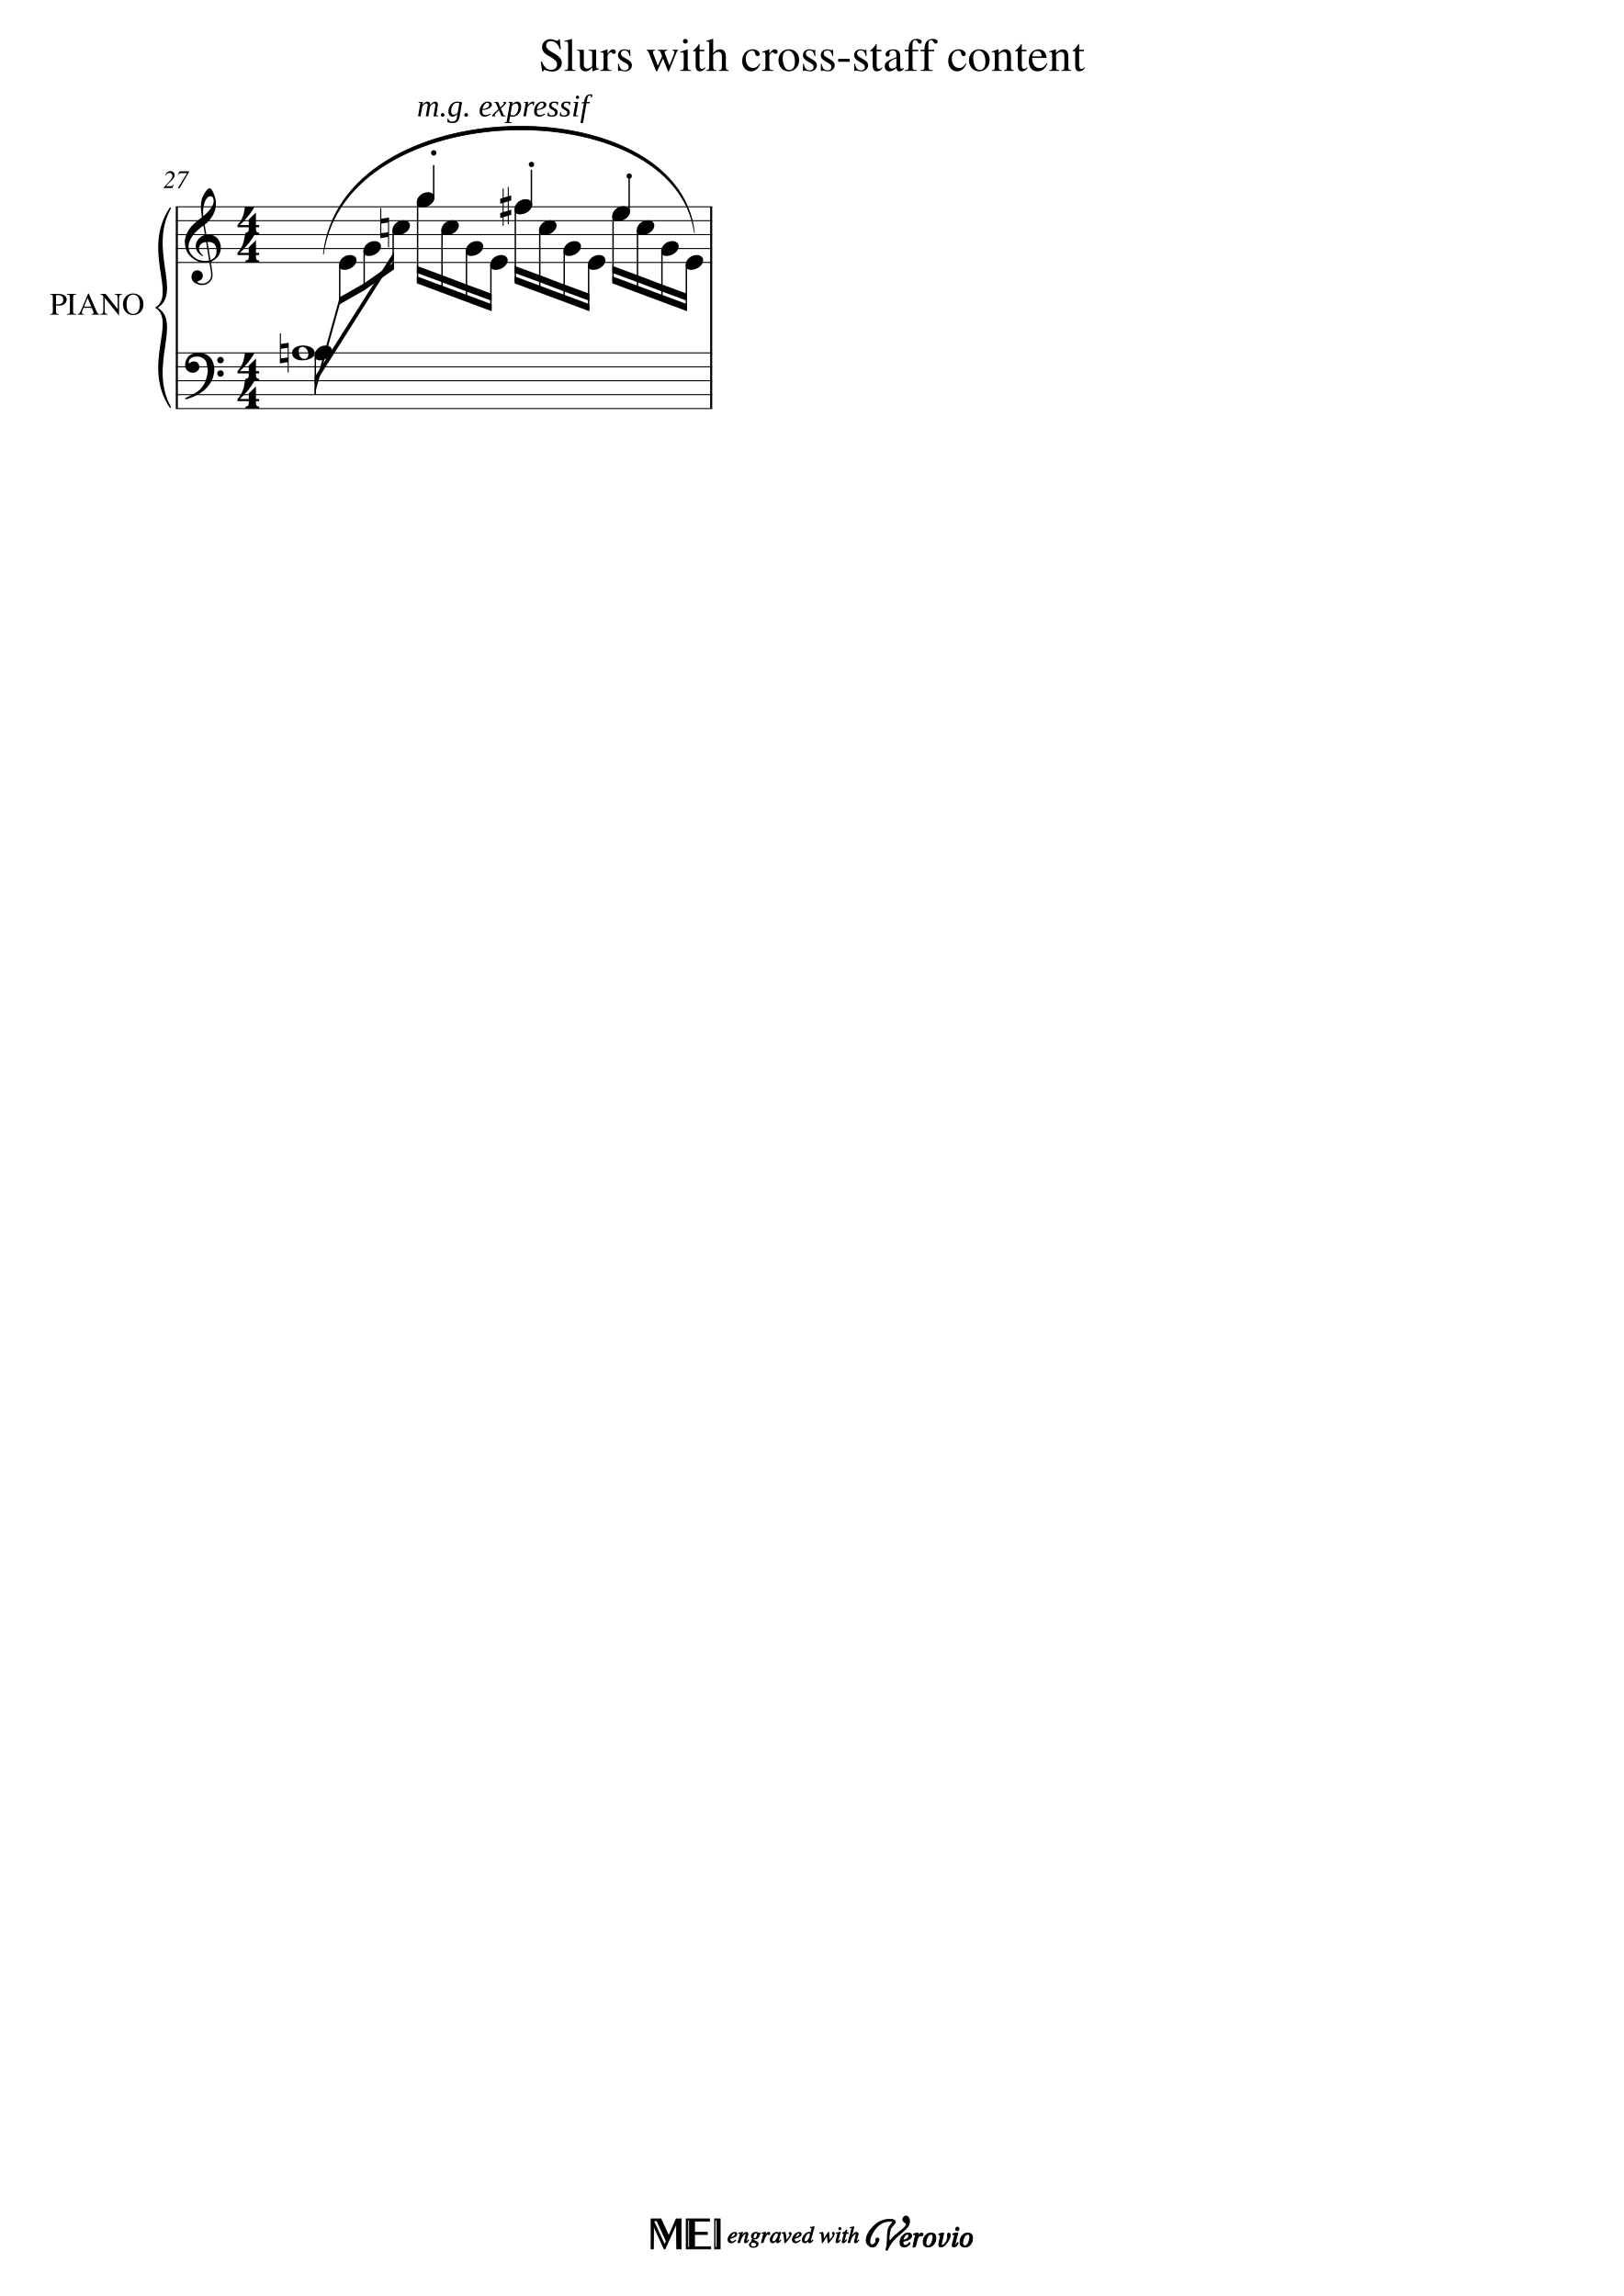
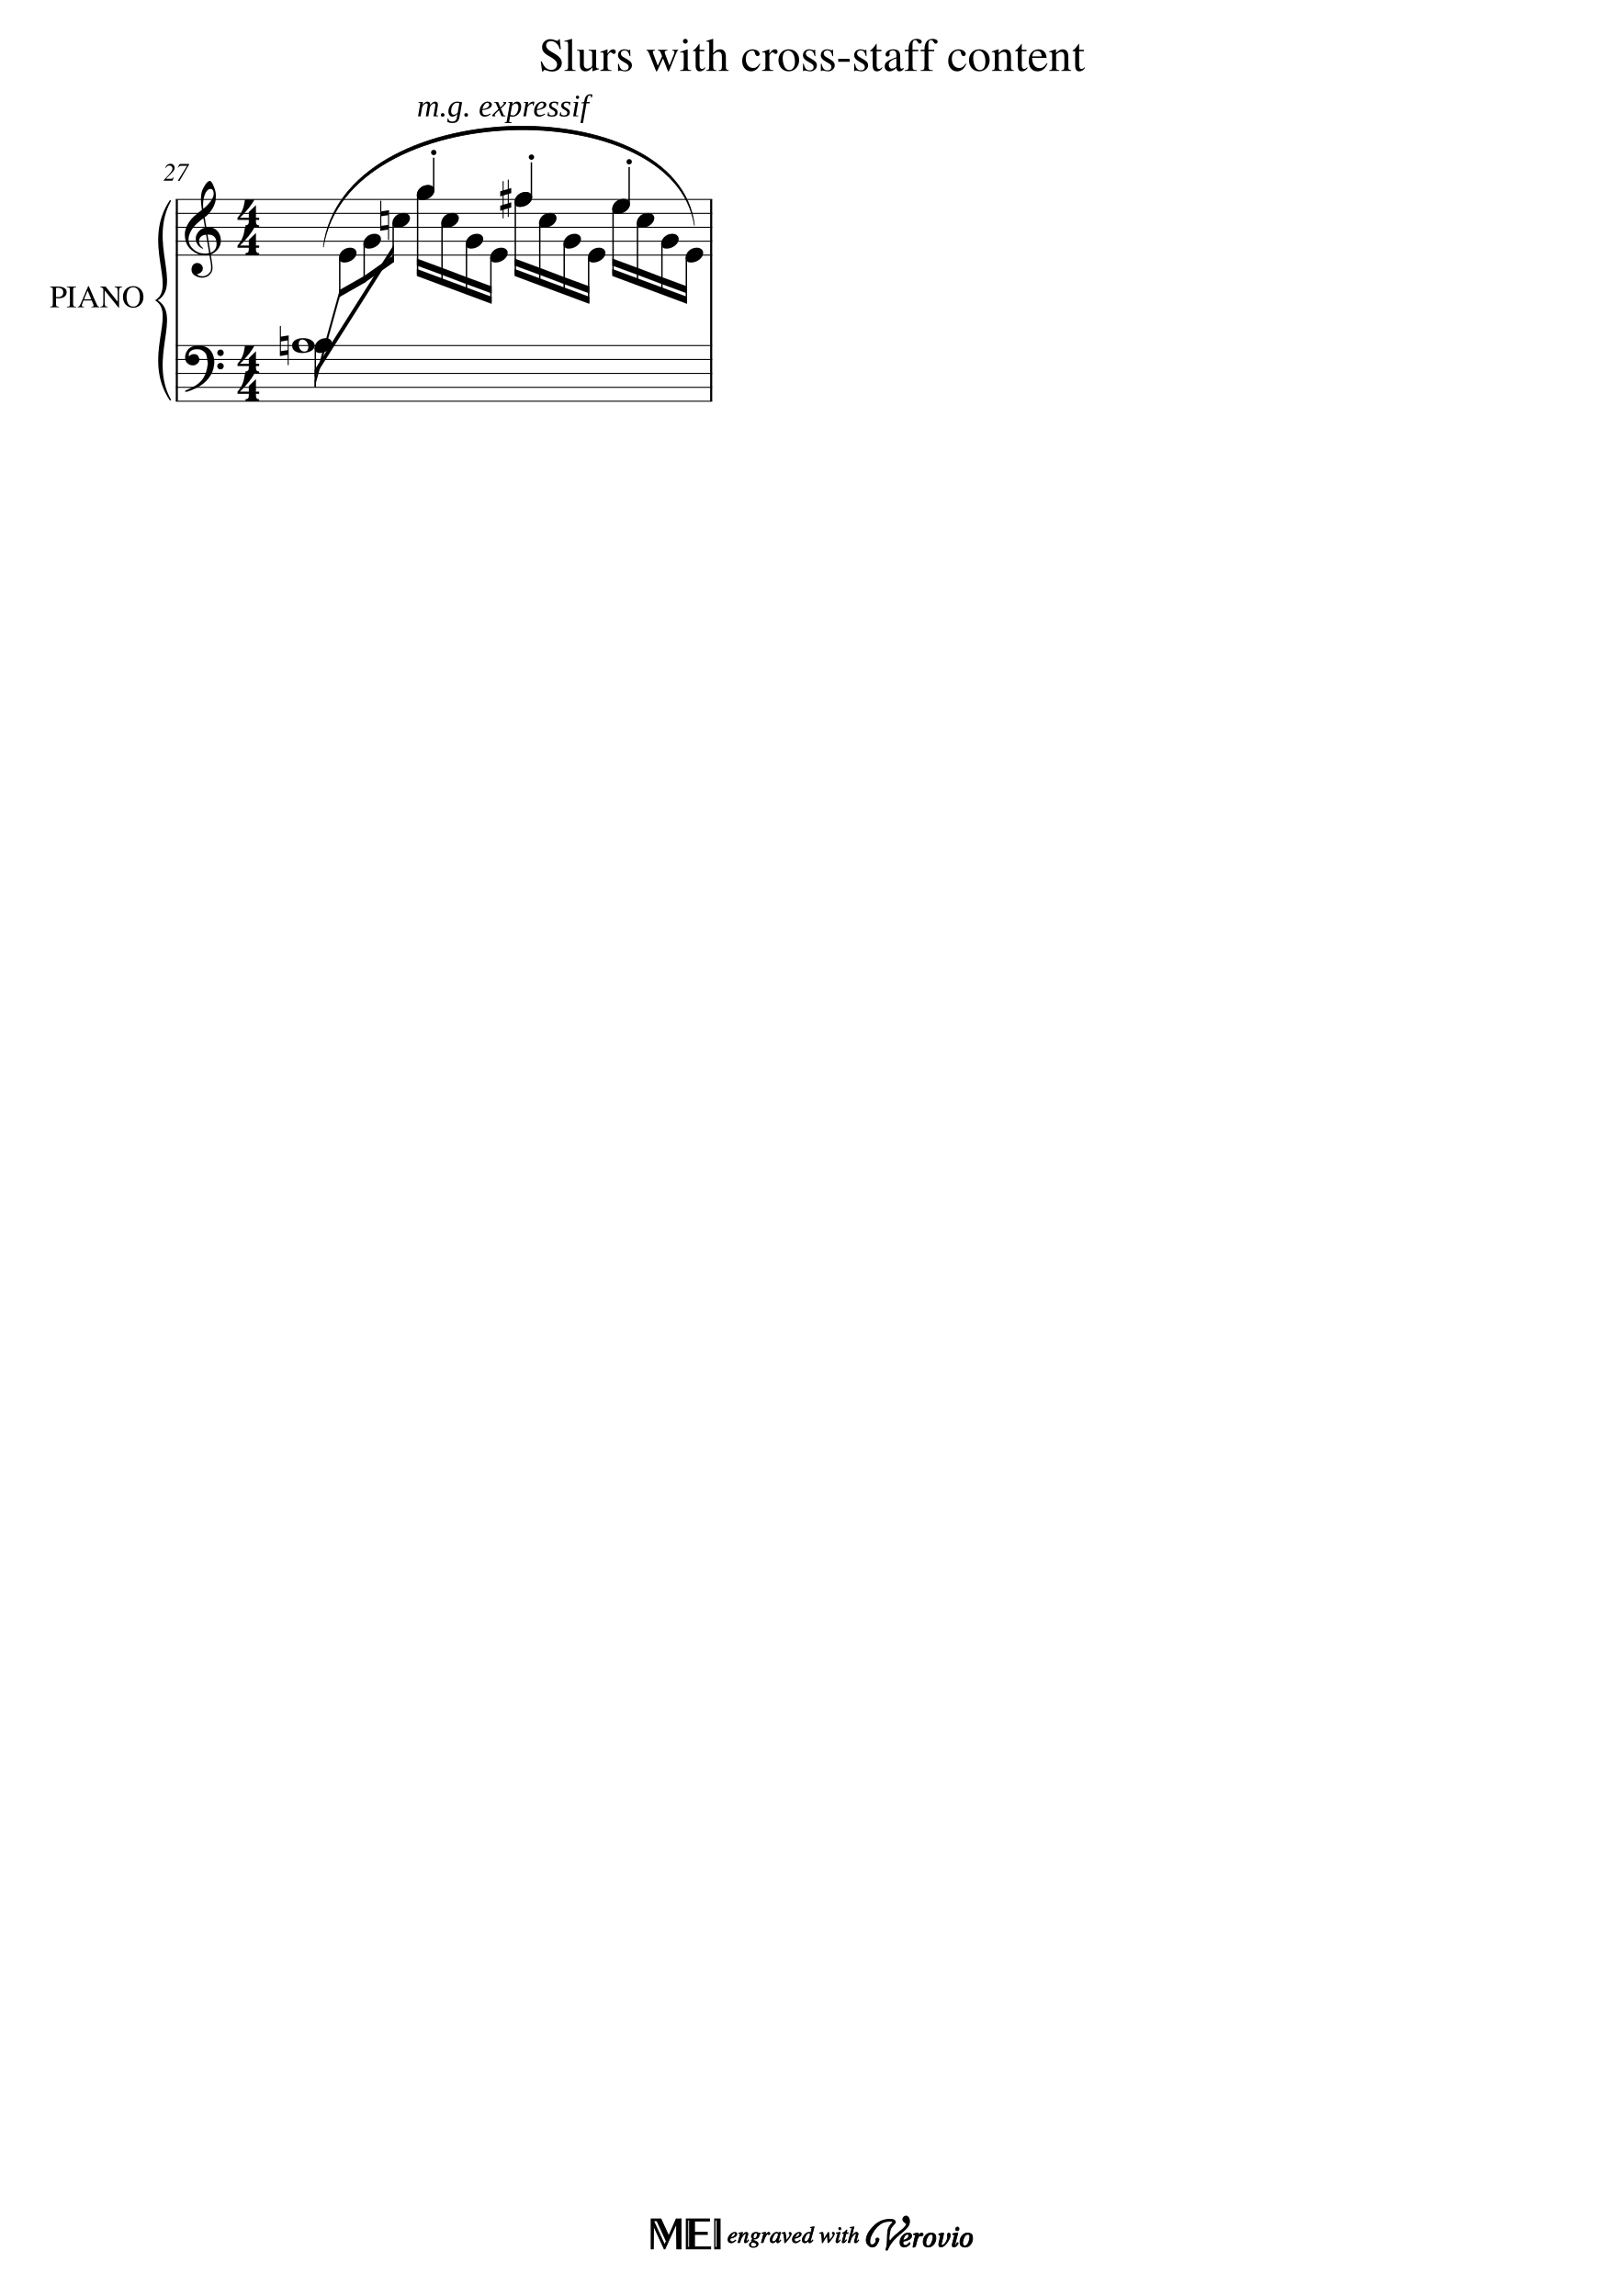
<svg xmlns="http://www.w3.org/2000/svg" xmlns:xlink="http://www.w3.org/1999/xlink" width="2100px" height="2970px" version="1.1" overflow="visible" id="docid">
  <defs>
    <g id="E050-docid">
      <path transform="scale(1,-1)" d="M441 -245c-23 -4 -48 -6 -76 -6c-59 0 -102 7 -130 20c-88 42 -150 93 -187 154c-26 44 -43 103 -48 176c0 6 -1 13 -1 19c0 54 15 111 45 170c29 57 65 106 110 148s96 85 153 127c-3 16 -8 46 -13 92c-4 43 -5 73 -5 89c0 117 16 172 69 257c34 54 64 82 89 82 c21 0 43 -30 69 -92s39 -115 41 -159v-15c0 -109 -21 -162 -67 -241c-13 -20 -63 -90 -98 -118c-13 -9 -25 -19 -37 -29l31 -181c8 1 18 2 28 2c58 0 102 -12 133 -35c59 -43 92 -104 98 -184c1 -7 1 -15 1 -22c0 -123 -87 -209 -181 -248c8 -57 17 -110 25 -162 c5 -31 6 -58 6 -80c0 -30 -5 -53 -14 -70c-35 -64 -88 -99 -158 -103c-5 0 -11 -1 -16 -1c-37 0 -72 10 -108 27c-50 24 -77 59 -80 105v11c0 29 7 55 20 76c18 28 45 42 79 44h6c49 0 93 -42 97 -87v-9c0 -51 -34 -86 -105 -106c17 -24 51 -36 102 -36c62 0 116 43 140 85 c9 16 13 41 13 74c0 20 -1 42 -5 67c-8 53 -18 106 -26 159zM461 939c-95 0 -135 -175 -135 -286c0 -24 2 -48 5 -71c50 39 92 82 127 128c40 53 60 100 60 140v8c-4 53 -22 81 -55 81h-2zM406 119l54 -326c73 25 110 78 110 161c0 7 0 15 -1 23c-7 95 -57 142 -151 142h-12 zM382 117c-72 -2 -128 -47 -128 -120v-7c2 -46 43 -99 75 -115c-3 -2 -7 -5 -10 -10c-70 33 -116 88 -123 172v11c0 68 44 126 88 159c23 17 49 29 78 36l-29 170c-21 -13 -52 -37 -92 -73c-50 -44 -86 -84 -109 -119c-45 -69 -67 -130 -67 -182v-13c5 -68 35 -127 93 -176 s125 -73 203 -73c25 0 50 3 75 9c-19 111 -36 221 -54 331z" />
    </g>
    <g id="E084-docid">
      <path transform="scale(1,-1)" d="M20 -78c84 97 114 180 134 329h170c-13 -32 -82 -132 -99 -151l-84 -97c-33 -36 -59 -63 -80 -81h162v102l127 123v-225h57v-39h-57v-34c0 -43 19 -65 57 -65v-34h-244v36c48 0 60 26 60 70v27h-203v39z" />
    </g>
    <g id="E0A4-docid">
      <path transform="scale(1,-1)" d="M0 -39c0 68 73 172 200 172c66 0 114 -37 114 -95c0 -84 -106 -171 -218 -171c-64 0 -96 30 -96 94z" />
    </g>
    <g id="E4A2-docid">
      <path transform="scale(1,-1)" d="M0 48c0 26 22 48 48 48s48 -22 48 -48s-22 -48 -48 -48s-48 22 -48 48z" />
    </g>
    <g id="E262-docid">
      <path transform="scale(1,-1)" d="M136 186v169h17v-164l44 14v-91l-44 -14v-165l44 12v-91l-44 -13v-155h-17v150l-76 -22v-155h-17v149l-43 -13v90l43 14v167l-43 -14v92l43 13v169h17v-163zM60 73v-167l76 22v168z" />
    </g>
    <g id="E062-docid">
      <path transform="scale(1,-1)" d="M582 -120c0 32 26 58 58 58s58 -26 58 -58s-26 -58 -58 -58s-58 26 -58 58zM582 120c0 32 26 58 58 58s58 -26 58 -58s-26 -58 -58 -58s-58 26 -58 58zM158 96c51 0 73 -14 88 -49l16 -39c0 -17 -2 -30 -7 -40c-3 -11 -10 -21 -19 -31c-17 -18 -49 -43 -84 -43 c-55 0 -77 13 -112 44c-24 21 -35 55 -35 100c0 46 14 81 32 112c30 52 71 79 137 93l36 6l26 2c154 0 235 -68 274 -182c11 -32 18 -68 18 -107c0 -103 -26 -182 -68 -250c-89 -145 -234 -230 -412 -288l-30 -5c-9 0 -14 3 -14 8c3 10 5 11 10 16c35 15 70 30 96 44l78 43 c96 57 162 136 197 258c9 33 17 60 22 100c3 22 5 35 6 39c-7 69 -16 115 -23 140s-4 22 -16 40c-8 12 -19 23 -31 34c-24 21 -62 44 -118 44c-48 0 -84 -8 -113 -28c-28 -19 -42 -44 -42 -73v-16c2 -5 3 -9 4 -11c24 22 52 39 84 39z" />
    </g>
    <g id="E261-docid">
      <path transform="scale(1,-1)" d="M0 -188v539h18v-191l139 22v-533h-17v186zM18 -100l122 17v176l-122 -19v-174z" />
    </g>
    <g id="E0A2-docid">
      <path transform="scale(1,-1)" d="M198 133c102 0 207 -45 207 -133c0 -92 -118 -133 -227 -133c-101 0 -178 46 -178 133c0 88 93 133 198 133zM293 -21c0 14 -3 29 -8 44c-7 20 -18 38 -33 54c-20 21 -43 31 -68 31l-20 -2c-15 -5 -27 -14 -36 -28c-4 -9 -6 -17 -8 -24s-3 -16 -3 -27c0 -15 3 -34 9 -57 s18 -41 34 -55c15 -15 36 -23 62 -23c4 0 10 1 18 2c19 5 32 15 40 30s13 34 13 55z" />
    </g>
  </defs>
  <style type="text/css">#docid g.ending, #docid g.fing, #docid g.reh, #docid g.tempo {font-weight:bold;}#docid g.dir, #docid g.dynam, #docid g.mNum {font-style:italic;}#docid g.label {font-weight:normal;}#docid ellipse, #docid path, #docid polygon, #docid polyline, #docid rect {stroke:currentColor}</style>
  <svg class="definition-scale" color="black" font-family="Times, serif" viewBox="0 0 21000 29700">
    <g class="page-margin" transform="translate(500, 500)">
      <g id="iJ6YNS9" class="mdiv pageMilestone" />
      <g id="j6ERYJ7" class="score pageMilestone" />
      <g id="b16XE9JW" class="system">
-         <path d="M1787 2175 L1787 4785" stroke-width="27" />
+         <path d="M1787 2080 L1787 4690" stroke-width="27" />
        <g id="fBVOV6X" class="grpSym">
-           <path d="M1702,4767 C1342,4227 1792,3660 1522,3480 C1855,3660 1405,4227 1702,4767" stroke-width="18" stroke-linecap="round" stroke-linejoin="round" />
-           <path d="M1702,2193 C1405,2733 1855,3300 1522,3480 C1792,3300 1342,2733 1702,2193" stroke-width="18" stroke-linecap="round" stroke-linejoin="round" />
+           <path d="M1702,4672 C1342,4132 1792,3565 1522,3385 C1855,3565 1405,4132 1702,4672" stroke-width="18" stroke-linecap="round" stroke-linejoin="round" />
+           <path d="M1702,2098 C1405,2638 1855,3205 1522,3385 C1792,3205 1342,2638 1702,2098" stroke-width="18" stroke-linecap="round" stroke-linejoin="round" />
        </g>
        <g id="hP84HCW" class="label">
-           <text x="1369" y="3570" text-anchor="end" font-size="0px">
+           <text x="1369" y="3475" text-anchor="end" font-size="0px">
            <tspan id="j1P74WGG" class="text">
              <tspan font-size="405px">PIANO</tspan>
            </tspan>
          </text>
        </g>
        <g id="m1HYDLDV" class="section systemMilestone" />
        <g id="d1RIF43L" class="measure">
          <g id="wGMJNIQ" class="mNum autogenerated">
-             <text x="1774" y="1932" text-anchor="middle" font-size="0px">
+             <text x="1774" y="1837" text-anchor="middle" font-size="0px">
              <tspan id="xIG9TQU" class="text">
                <tspan font-size="324px">27</tspan>
              </tspan>
            </text>
          </g>
          <g id="e36A7UB" class="staff">
-             <path d="M1774 2175 L8711 2175" stroke-width="13" />
-             <path d="M1774 2355 L8711 2355" stroke-width="13" />
-             <path d="M1774 2535 L8711 2535" stroke-width="13" />
-             <path d="M1774 2715 L8711 2715" stroke-width="13" />
-             <path d="M1774 2895 L8711 2895" stroke-width="13" />
+             <path d="M1774 2080 L8711 2080" stroke-width="13" />
+             <path d="M1774 2260 L8711 2260" stroke-width="13" />
+             <path d="M1774 2440 L8711 2440" stroke-width="13" />
+             <path d="M1774 2620 L8711 2620" stroke-width="13" />
+             <path d="M1774 2800 L8711 2800" stroke-width="13" />
            <g id="q1D1L5I5" class="clef">
-               <use xlink:href="#E050-docid" transform="translate(1891, 2715) scale(0.72, 0.72)" />
+               <use xlink:href="#E050-docid" transform="translate(1891, 2620) scale(0.72, 0.72)" />
            </g>
            <g id="s1VZWIRF" class="keySig" />
            <g id="u1PAMNHT" class="meterSig">
-               <use xlink:href="#E084-docid" transform="translate(2558, 2355) scale(0.72, 0.72)" />
-               <use xlink:href="#E084-docid" transform="translate(2558, 2715) scale(0.72, 0.72)" />
+               <use xlink:href="#E084-docid" transform="translate(2558, 2260) scale(0.72, 0.72)" />
+               <use xlink:href="#E084-docid" transform="translate(2558, 2620) scale(0.72, 0.72)" />
            </g>
            <g id="fW4SW7P" class="layer">
              <g id="g17JWEWV" class="space" />
              <g id="h11BYRB0" class="note">
                <g class="notehead">
-                   <use xlink:href="#E0A4-docid" transform="translate(4892, 2085) scale(0.72, 0.72)" />
+                   <use xlink:href="#E0A4-docid" transform="translate(4892, 1990) scale(0.72, 0.72)" />
                </g>
                <g id="z1K4OJSQ" class="stem">
-                   <path d="M5109 2057 L5109 1635" stroke-width="18" />
+                   <path d="M5109 1962 L5109 1540" stroke-width="18" />
                </g>
                <g id="iEPNT2P" class="artic">
-                   <use xlink:href="#E4A2-docid" transform="translate(5075, 1512) scale(0.72, 0.72)" />
+                   <use xlink:href="#E4A2-docid" transform="translate(5075, 1507) scale(0.72, 0.72)" />
                </g>
              </g>
              <g id="j180F7IU" class="note">
                <g class="notehead">
-                   <use xlink:href="#E0A4-docid" transform="translate(6156, 2175) scale(0.72, 0.72)" />
+                   <use xlink:href="#E0A4-docid" transform="translate(6156, 2080) scale(0.72, 0.72)" />
                </g>
                <g id="aRA8GUK" class="stem">
-                   <path d="M6373 2147 L6373 1695" stroke-width="18" />
+                   <path d="M6373 2052 L6373 1600" stroke-width="18" />
                </g>
                <g id="k1JVOWO3" class="accid">
-                   <use xlink:href="#E262-docid" transform="translate(5970, 2175) scale(0.72, 0.72)" />
+                   <use xlink:href="#E262-docid" transform="translate(5970, 2080) scale(0.72, 0.72)" />
                </g>
                <g id="l168SLSU" class="artic">
-                   <use xlink:href="#E4A2-docid" transform="translate(6339, 1662) scale(0.72, 0.72)" />
+                   <use xlink:href="#E4A2-docid" transform="translate(6339, 1567) scale(0.72, 0.72)" />
                </g>
              </g>
              <g id="m1I1R6XU" class="note">
                <g class="notehead">
-                   <use xlink:href="#E0A4-docid" transform="translate(7420, 2265) scale(0.72, 0.72)" />
+                   <use xlink:href="#E0A4-docid" transform="translate(7420, 2170) scale(0.72, 0.72)" />
                </g>
                <g id="b1AYFJ9P" class="stem">
-                   <path d="M7637 2237 L7637 1755" stroke-width="18" />
+                   <path d="M7637 2142 L7637 1660" stroke-width="18" />
                </g>
                <g id="n3L1BSY" class="artic">
-                   <use xlink:href="#E4A2-docid" transform="translate(7603, 1812) scale(0.72, 0.72)" />
+                   <use xlink:href="#E4A2-docid" transform="translate(7603, 1627) scale(0.72, 0.72)" />
                </g>
              </g>
            </g>
          </g>
          <g id="oYFJ0C6" class="staff">
-             <path d="M1774 4065 L8711 4065" stroke-width="13" />
-             <path d="M1774 4245 L8711 4245" stroke-width="13" />
-             <path d="M1774 4425 L8711 4425" stroke-width="13" />
-             <path d="M1774 4605 L8711 4605" stroke-width="13" />
-             <path d="M1774 4785 L8711 4785" stroke-width="13" />
+             <path d="M1774 3970 L8711 3970" stroke-width="13" />
+             <path d="M1774 4150 L8711 4150" stroke-width="13" />
+             <path d="M1774 4330 L8711 4330" stroke-width="13" />
+             <path d="M1774 4510 L8711 4510" stroke-width="13" />
+             <path d="M1774 4690 L8711 4690" stroke-width="13" />
            <g id="w75WEOU" class="clef">
-               <use xlink:href="#E062-docid" transform="translate(1891, 4245) scale(0.72, 0.72)" />
+               <use xlink:href="#E062-docid" transform="translate(1891, 4150) scale(0.72, 0.72)" />
            </g>
            <g id="y1GSD7MC" class="keySig" />
            <g id="a1IFG875" class="meterSig">
-               <use xlink:href="#E084-docid" transform="translate(2558, 4245) scale(0.72, 0.72)" />
-               <use xlink:href="#E084-docid" transform="translate(2558, 4605) scale(0.72, 0.72)" />
+               <use xlink:href="#E084-docid" transform="translate(2558, 4150) scale(0.72, 0.72)" />
+               <use xlink:href="#E084-docid" transform="translate(2558, 4510) scale(0.72, 0.72)" />
            </g>
            <g id="p6KLLMO" class="layer">
              <g id="q4CA8UL" class="beam">
-                 <polygon points="3569,4380 4594,2760 4594,2850 3569,4470" />
-                 <polygon points="3569,4515 3894,3345 3894,3435 3569,4605" />
-                 <polygon points="3894,3345 4210,3165 4210,3255 3894,3435" />
-                 <polygon points="4210,3165 4594,2895 4594,2985 4210,3255" />
+                 <polygon points="3569,4285 4594,2665 4594,2755 3569,4375" />
+                 <polygon points="3569,4420 3894,3250 3894,3340 3569,4510" />
+                 <polygon points="3894,3250 4210,3070 4210,3160 3894,3340" />
+                 <polygon points="4210,3070 4594,2800 4594,2890 4210,3160" />
                <g id="nbagov5" class="note">
                  <g class="notehead">
-                     <use xlink:href="#E0A4-docid" transform="translate(3569, 4065) scale(0.72, 0.72)" />
+                     <use xlink:href="#E0A4-docid" transform="translate(3569, 3970) scale(0.72, 0.72)" />
                  </g>
                  <g id="cUUYDUG" class="stem">
-                     <path d="M3578 4093 L3578 4605" stroke-width="18" />
+                     <path d="M3578 3998 L3578 4510" stroke-width="18" />
                  </g>
                  <g id="s1IC15RP" class="accid">
-                     <use xlink:href="#E261-docid" transform="translate(3120, 4065) scale(0.72, 0.72)" />
+                     <use xlink:href="#E261-docid" transform="translate(3120, 3970) scale(0.72, 0.72)" />
                  </g>
                </g>
                <g id="tBZ62SV" class="note">
                  <g class="notehead">
-                     <use xlink:href="#E0A4-docid" transform="translate(3885, 2895) scale(0.72, 0.72)" />
+                     <use xlink:href="#E0A4-docid" transform="translate(3885, 2800) scale(0.72, 0.72)" />
                  </g>
                  <g id="d17EWFLB" class="stem">
-                     <path d="M3894 2923 L3894 3435" stroke-width="18" />
+                     <path d="M3894 2828 L3894 3340" stroke-width="18" />
                  </g>
                </g>
                <g id="uW4WKQ" class="note">
                  <g class="notehead">
-                     <use xlink:href="#E0A4-docid" transform="translate(4201, 2715) scale(0.72, 0.72)" />
+                     <use xlink:href="#E0A4-docid" transform="translate(4201, 2620) scale(0.72, 0.72)" />
                  </g>
                  <g id="eZWEOI5" class="stem">
-                     <path d="M4210 2743 L4210 3255" stroke-width="18" />
+                     <path d="M4210 2648 L4210 3160" stroke-width="18" />
                  </g>
                </g>
                <g id="vLC6GUE" class="note">
                  <g class="notehead">
-                     <use xlink:href="#E0A4-docid" transform="translate(4576, 2445) scale(0.72, 0.72)" />
+                     <use xlink:href="#E0A4-docid" transform="translate(4576, 2350) scale(0.72, 0.72)" />
                  </g>
                  <g id="fXQFU55" class="stem">
-                     <path d="M4585 2473 L4585 2985" stroke-width="18" />
+                     <path d="M4585 2378 L4585 2890" stroke-width="18" />
                  </g>
                  <g id="w1KCUVGJ" class="accid">
-                     <use xlink:href="#E261-docid" transform="translate(4418, 2445) scale(0.72, 0.72)" />
+                     <use xlink:href="#E261-docid" transform="translate(4418, 2350) scale(0.72, 0.72)" />
                  </g>
                </g>
              </g>
              <g id="xGUU4JQ" class="beam">
-                 <polygon points="4892,3165 5858,3525 5858,3435 4892,3075" />
-                 <polygon points="4892,3030 5217,3150 5217,3060 4892,2940" />
-                 <polygon points="5217,3150 5533,3270 5533,3180 5217,3060" />
-                 <polygon points="5533,3270 5858,3390 5858,3300 5533,3180" />
+                 <polygon points="4892,3070 5858,3430 5858,3340 4892,2980" />
+                 <polygon points="4892,2935 5217,3055 5217,2965 4892,2845" />
+                 <polygon points="5217,3055 5533,3175 5533,3085 5217,2965" />
+                 <polygon points="5533,3175 5858,3295 5858,3205 5533,3085" />
                <g id="yAUW6TF" class="note">
                  <g class="notehead">
-                     <use xlink:href="#E0A4-docid" transform="translate(4892, 2085) scale(0.72, 0.72)" />
+                     <use xlink:href="#E0A4-docid" transform="translate(4892, 1990) scale(0.72, 0.72)" />
                  </g>
                  <g id="g11K35MU" class="stem">
-                     <path d="M4901 2113 L4901 3147" stroke-width="18" />
+                     <path d="M4901 2018 L4901 3052" stroke-width="18" />
                  </g>
                </g>
                <g id="z14DBQNG" class="note">
                  <g class="notehead">
-                     <use xlink:href="#E0A4-docid" transform="translate(5208, 2445) scale(0.72, 0.72)" />
+                     <use xlink:href="#E0A4-docid" transform="translate(5208, 2350) scale(0.72, 0.72)" />
                  </g>
                  <g id="h1NRSQV" class="stem">
-                     <path d="M5217 2473 L5217 3267" stroke-width="18" />
+                     <path d="M5217 2378 L5217 3172" stroke-width="18" />
                  </g>
                </g>
                <g id="a1QJ4FU1" class="note">
                  <g class="notehead">
-                     <use xlink:href="#E0A4-docid" transform="translate(5524, 2715) scale(0.72, 0.72)" />
+                     <use xlink:href="#E0A4-docid" transform="translate(5524, 2620) scale(0.72, 0.72)" />
                  </g>
                  <g id="i1K5PWQO" class="stem">
-                     <path d="M5533 2743 L5533 3387" stroke-width="18" />
+                     <path d="M5533 2648 L5533 3292" stroke-width="18" />
                  </g>
                </g>
                <g id="b1XSZE2H" class="note">
                  <g class="notehead">
-                     <use xlink:href="#E0A4-docid" transform="translate(5840, 2895) scale(0.72, 0.72)" />
+                     <use xlink:href="#E0A4-docid" transform="translate(5840, 2800) scale(0.72, 0.72)" />
                  </g>
                  <g id="jF89DCD" class="stem">
-                     <path d="M5849 2923 L5849 3507" stroke-width="18" />
+                     <path d="M5849 2828 L5849 3412" stroke-width="18" />
                  </g>
                </g>
              </g>
              <g id="c1IEYM10" class="beam">
-                 <polygon points="6156,3165 7122,3525 7122,3435 6156,3075" />
-                 <polygon points="6156,3030 6481,3150 6481,3060 6156,2940" />
-                 <polygon points="6481,3150 6797,3270 6797,3180 6481,3060" />
-                 <polygon points="6797,3270 7122,3390 7122,3300 6797,3180" />
+                 <polygon points="6156,3070 7122,3430 7122,3340 6156,2980" />
+                 <polygon points="6156,2935 6481,3055 6481,2965 6156,2845" />
+                 <polygon points="6481,3055 6797,3175 6797,3085 6481,2965" />
+                 <polygon points="6797,3175 7122,3295 7122,3205 6797,3085" />
                <g id="dIZDUHE" class="note">
                  <g class="notehead">
-                     <use xlink:href="#E0A4-docid" transform="translate(6156, 2175) scale(0.72, 0.72)" />
+                     <use xlink:href="#E0A4-docid" transform="translate(6156, 2080) scale(0.72, 0.72)" />
                  </g>
                  <g id="k1FISYPL" class="stem">
-                     <path d="M6165 2203 L6165 3147" stroke-width="18" />
+                     <path d="M6165 2108 L6165 3052" stroke-width="18" />
                  </g>
                  <g id="e1EHME80" class="accid" />
                </g>
                <g id="f1BEGS43" class="note">
                  <g class="notehead">
-                     <use xlink:href="#E0A4-docid" transform="translate(6472, 2445) scale(0.72, 0.72)" />
+                     <use xlink:href="#E0A4-docid" transform="translate(6472, 2350) scale(0.72, 0.72)" />
                  </g>
                  <g id="l1ABBN8W" class="stem">
-                     <path d="M6481 2473 L6481 3267" stroke-width="18" />
+                     <path d="M6481 2378 L6481 3172" stroke-width="18" />
                  </g>
                </g>
                <g id="gETMZTA" class="note">
                  <g class="notehead">
-                     <use xlink:href="#E0A4-docid" transform="translate(6788, 2715) scale(0.72, 0.72)" />
+                     <use xlink:href="#E0A4-docid" transform="translate(6788, 2620) scale(0.72, 0.72)" />
                  </g>
                  <g id="m12P1BRU" class="stem">
-                     <path d="M6797 2743 L6797 3387" stroke-width="18" />
+                     <path d="M6797 2648 L6797 3292" stroke-width="18" />
                  </g>
                </g>
                <g id="h1WRIV4E" class="note">
                  <g class="notehead">
-                     <use xlink:href="#E0A4-docid" transform="translate(7104, 2895) scale(0.72, 0.72)" />
+                     <use xlink:href="#E0A4-docid" transform="translate(7104, 2800) scale(0.72, 0.72)" />
                  </g>
                  <g id="nDW87ZK" class="stem">
-                     <path d="M7113 2923 L7113 3507" stroke-width="18" />
+                     <path d="M7113 2828 L7113 3412" stroke-width="18" />
                  </g>
                </g>
              </g>
              <g id="i123OHXR" class="beam">
-                 <polygon points="7420,3165 8386,3525 8386,3435 7420,3075" />
-                 <polygon points="7420,3030 7745,3150 7745,3060 7420,2940" />
-                 <polygon points="7745,3150 8061,3270 8061,3180 7745,3060" />
-                 <polygon points="8061,3270 8386,3390 8386,3300 8061,3180" />
+                 <polygon points="7420,3070 8386,3430 8386,3340 7420,2980" />
+                 <polygon points="7420,2935 7745,3055 7745,2965 7420,2845" />
+                 <polygon points="7745,3055 8061,3175 8061,3085 7745,2965" />
+                 <polygon points="8061,3175 8386,3295 8386,3205 8061,3085" />
                <g id="jQFEFEK" class="note">
                  <g class="notehead">
-                     <use xlink:href="#E0A4-docid" transform="translate(7420, 2265) scale(0.72, 0.72)" />
+                     <use xlink:href="#E0A4-docid" transform="translate(7420, 2170) scale(0.72, 0.72)" />
                  </g>
                  <g id="o1QUDUF9" class="stem">
-                     <path d="M7429 2293 L7429 3147" stroke-width="18" />
+                     <path d="M7429 2198 L7429 3052" stroke-width="18" />
                  </g>
                </g>
                <g id="kOVASEE" class="note">
                  <g class="notehead">
-                     <use xlink:href="#E0A4-docid" transform="translate(7736, 2445) scale(0.72, 0.72)" />
+                     <use xlink:href="#E0A4-docid" transform="translate(7736, 2350) scale(0.72, 0.72)" />
                  </g>
                  <g id="p1YCXJ73" class="stem">
-                     <path d="M7745 2473 L7745 3267" stroke-width="18" />
+                     <path d="M7745 2378 L7745 3172" stroke-width="18" />
                  </g>
                </g>
                <g id="l1I7OPR1" class="note">
                  <g class="notehead">
-                     <use xlink:href="#E0A4-docid" transform="translate(8052, 2715) scale(0.72, 0.72)" />
+                     <use xlink:href="#E0A4-docid" transform="translate(8052, 2620) scale(0.72, 0.72)" />
                  </g>
                  <g id="q1XPOA9B" class="stem">
-                     <path d="M8061 2743 L8061 3387" stroke-width="18" />
+                     <path d="M8061 2648 L8061 3292" stroke-width="18" />
                  </g>
                </g>
                <g id="nd1je8i" class="note">
                  <g class="notehead">
-                     <use xlink:href="#E0A4-docid" transform="translate(8368, 2895) scale(0.72, 0.72)" />
+                     <use xlink:href="#E0A4-docid" transform="translate(8368, 2800) scale(0.72, 0.72)" />
                  </g>
                  <g id="rG2INEF" class="stem">
-                     <path d="M8377 2923 L8377 3507" stroke-width="18" />
+                     <path d="M8377 2828 L8377 3412" stroke-width="18" />
                  </g>
                </g>
              </g>
            </g>
            <g id="n2N7U24" class="layer">
              <g id="o1FK4NGH" class="note">
                <g class="notehead">
-                   <use xlink:href="#E0A2-docid" transform="translate(3278, 4065) scale(0.72, 0.72)" />
+                   <use xlink:href="#E0A2-docid" transform="translate(3278, 3970) scale(0.72, 0.72)" />
                </g>
              </g>
            </g>
          </g>
          <g id="p1AX0ZDE" class="dir">
            <text x="4892" y="1005" font-size="0px">
              <tspan id="qI1DT7K" class="rend" font-style="italic">
                <tspan id="rJ8GLXL" class="text">
                  <tspan font-family="Times New Roman" font-size="405px">m.g. expressif</tspan>
                </tspan>
              </tspan>
            </text>
          </g>
          <g id="s1HUMGE0" class="slur">
-             <path d="M3682,2790 C3919,654 8269,607 8481,2509 C8215,669 3973,716 3682,2790" stroke-width="9" stroke-linecap="round" stroke-linejoin="round" />
+             <path d="M3682,2695 C3939,692 8269,631 8481,2414 C8215,693 3993,754 3682,2695" stroke-width="9" stroke-linecap="round" stroke-linejoin="round" />
          </g>
          <g id="cNFAQML" class="barLine">
-             <path d="M8698 2175 L8698 2895" stroke-width="27" />
-             <path d="M8698 4065 L8698 4785" stroke-width="27" />
-             <path d="M8698 2895 L8698 4065" stroke-width="27" />
+             <path d="M8698 2080 L8698 2800" stroke-width="27" />
+             <path d="M8698 3970 L8698 4690" stroke-width="27" />
+             <path d="M8698 2800 L8698 3970" stroke-width="27" />
          </g>
        </g>
        <g id="c10PAP45" class="systemMilestoneEnd m1HYDLDV" />
      </g>
      <g id="dPPZBXY" class="pageMilestoneEnd j6ERYJ7" />
      <g id="e6C4ZMJ" class="pageMilestoneEnd iJ6YNS9" />
      <g id="l1KT7QAW" class="pgHead autogenerated">
        <text font-size="0px">
          <tspan id="mMRH0VO" class="rend" x="10000" y="417" text-anchor="middle">
            <tspan id="nYOSRMB" class="rend">
              <tspan id="o1HHM1JI" class="text">
                <tspan font-size="607px">Slurs with cross-staff content</tspan>
              </tspan>
            </tspan>
          </tspan>
        </text>
      </g>
      <g id="fA9N9Z2" class="pgFoot autogenerated">
        <g id="gB13UK1" class="fig">
          <g class="svg" transform="translate(7750, 28099) scale(10, 10)">
            <g>
              <path fill="#000000" d="M 17.113,49.265 V 10.368 h 12.697 c 3.289,7.337 6.713,14.61 10.127,21.889 3.42,-7.485 6.256,-14.205 9.589,-21.91 2.436,0.104 4.317,0.085 6.484,-0.058 V 49.264 H 50.274 C 50.145,38.356 50.016,27.448 49.887,16.54 45.003,27.315 39.967,38.434 35.084,49.209 34.679,49.344 34.427,49.136 34.022,49.271 29.466,39.331 24.91,29.391 20.354,19.451 20.224,29.389 20.095,39.327 19.965,49.264 H 17.113 Z M 36.754,39.325 C 32.721,30.513 28.688,21.701 24.655,12.889 22.531,12.751 22.657,12.71 20.714,12.814 v 0.966 c 4.613,9.998 9.609,20.749 13.873,30.082 0.722,-1.513 1.445,-3.025 2.167,-4.538 z m 25.738,9.94 c 0,-12.966 0,-25.931 0,-38.897 10.084,0 20.169,0 30.253,0 0,0.96 0,1.921 0,2.881 -6.483,0 -12.966,0 -19.448,0 0,4.802 0,9.604 0,14.406 5.522,0 11.045,0 16.567,0 0,0.96 0,1.921 0,2.881 -5.522,0 -11.045,0 -16.567,0 0,5.282 0,10.565 0,15.847 6.963,0 13.926,0 20.889,0 0,0.96 0,1.921 0,2.881 -10.565,0 -21.129,0 -31.694,0 z m 4.322,-2.161 c 0,-11.765 0,-23.53 0,-35.295 -0.72,0 -1.441,0 -2.161,0 0,11.765 0,23.53 0,35.295 0.72,0 1.441,0 2.161,0 z m 32.414,2.161 c 0,-12.966 0,-25.931 0,-38.897 2.401,0 4.802,0 7.203,0 0,12.966 0,25.931 0,38.897 -2.401,0 -4.802,0 -7.203,0 z m 2.881,-2.161 c 0,-11.765 0,-23.53 0,-35.295 -0.72,0 -1.441,0 -2.161,0 0,11.765 0,23.53 0,35.295 0.72,0 1.441,0 2.161,0 z" />
              <path fill="#000000" d="m 346.3,6.7 c -3.1,0.5 -4.9,4.4 -2.7,6.8 1.2,1.4 2.7,2.4 4.1,3.5 -2.4,5.3 -7.7,8.3 -11.9,12.1 -3.7,2.8 -7,6.2 -9.7,9.9 -2.2,-0.8 -0.915,-7.719 -0.627,-9.5 0.288,-1.781 0.727,-6.4 2.927,-8.7 1.3,-1.9 3,-3.5 4.5,-5.2 1.2,-3.4 -3.2,-4.9 -5.8,-4.6 -7.3,-0.5 -14.6,2 -20,6.8 -5,4.6 -10,10.1 -11.5,17 -0.9,3.5 -0.2,7.5 2.8,9.9 2.5,2.8 7.4,2.9 9.8,-0.2 1.7,-2.3 3.2,-4.8 3.8,-7.6 -0.1,-2.6 -4.4,-2.3 -4.3,0.2 1.2,2.4 -0.9,4.7 -2.7,6.2 -1.7,0.9 -4.7,0.7 -4.8,-1.7 -1,-5.8 2.1,-11.3 5.2,-16.1 4,-5.8 9.8,-11.2 17.2,-11.8 1.6,0 8.1,-1.2 6.8,1.4 -2.8,2.8 -5.6,6.1 -6,10.3 -1.6,7.7 0.1,15.7 -2.3,23.2 -1.1,3.9 2,2.6 2.5,0.2 3.3,-7.4 8.9,-13.4 15.1,-18.5 4.2,-3.9 9.5,-7.1 11.9,-12.6 1.3,-3.6 1.2,-9 -2.7,-10.9 -0.504,-0.177 -1.07,-0.165 -1.6,-0.1 z m 66,14.5 c -2,0.8 -1.8,4.9 0.8,4.4 3.4,0.4 2.9,-6.2 -0.8,-4.4 z m 0.6,7.3 c -1.3,0.5 -7.6,0.5 -5.4,2.2 4,-0.3 0.7,4.5 0.6,6.7 -0.4,2.9 -2.4,5.9 -1.2,8.8 2.7,1.7 5.6,-0.8 6.8,-3.2 1.6,-1.4 -0.5,-3 -1.2,-0.9 -0.4,0.8 -2.4,3.5 -2.6,1.8 1.1,-5 2.7,-9.9 3.9,-14.9 l -0.1,-0.5 h -0.9 z m -65.1,0.2 c -6.5,1.6 -10.5,9.5 -8.2,15.7 2.1,3.4 7.4,2.9 10.1,0.4 2,-0.2 3.6,-5.3 1,-3.4 -1.4,2 -4,4.2 -6.5,2.8 -2.2,-1.9 -1.9,-5.7 1.7,-5.3 3.1,-0.9 6.9,-2.1 8.1,-5.5 0.9,-2.7 -1.6,-5.2 -4.3,-4.8 h -1.1 -0.7 z m 13.6,0 c -2.2,0 -8.5,1.8 -2.9,2.3 0.9,1.9 -1,4.9 -1.1,7.2 -0.5,2.9 -1.4,5.7 -1.7,8.7 3.7,0.7 3.8,-2.6 4.4,-5.3 0.9,-3.3 1.6,-7 4.1,-9.5 2.4,1.6 6.8,-0.7 3.7,-3.4 -2.9,-0.5 -4.8,2.4 -6.2,4.3 0,-1.2 2.4,-5 -0.2,-4.3 z m 15.8,0 c -6.4,1.3 -9.6,9.1 -7.7,14.9 1.9,4 7.7,3.9 11,1.7 4.1,-3 6,-8.9 4.4,-13.7 -1.3,-3 -4.8,-3.2 -7.6,-3 z m 17,0 c -2.3,0 -8.8,1.9 -3,2.4 0.4,2.5 -1,5.7 -1.4,8.4 -0.7,2.4 -1.8,7.5 2.1,7.2 3.8,-0.1 6.5,-3.5 8.5,-6.3 2,-3.2 4.5,-7 3.3,-10.9 -3.7,-3 -3.6,2.6 -3.1,5.1 -0.7,3.8 -2.7,7.9 -6.2,9.8 -3.6,0.6 -1,-4.3 -0.8,-6.1 0.6,-3.2 1.6,-6.3 1.9,-9.5 h -1.1 z m 30.6,0 c -6.3,1.2 -9.5,8.9 -7.8,14.7 1.5,4 7.2,4.2 10.5,2.4 4.6,-2.8 6.6,-9.3 4.8,-14.3 -1.4,-2.8 -4.8,-3 -7.5,-2.8 z m -75.4,1.7 c 2.1,1.5 0.2,4.7 -1.6,5.7 -1.1,0.4 -5.5,3.4 -4.6,0.7 0.8,-2.7 2.2,-6.2 5.3,-6.6 l 0.9,0.1 z m 30.8,0 c 2.6,1.5 1.3,5.2 0.8,7.6 -0.8,2.7 -1.9,5.9 -4.7,7.1 -5.1,0.8 -4,-5.8 -2.8,-8.8 1,-2.8 3,-6.8 6.7,-5.8 z m 47.1,-0.1 c 2.9,0.7 2,4.7 1.5,6.8 -0.7,3 -1.8,6.7 -5,8 -4.7,0.8 -4,-5.1 -3,-7.9 0.9,-3 2.7,-7.3 6.5,-6.8 z" />
              <g>
                <path d="m 116.566,37.118 q 0,-3.252 2.93,-6.299 2.9,-3.047 5.991,-3.047 1.143,0 1.816,0.527 0.674,0.527 0.674,1.567 0,2.109 -2.476,3.618 -2.461,1.494 -5.186,1.831 l -0.835,0.103 q -0.19,0.601 -0.264,0.967 -0.073,0.352 -0.073,0.894 0,1.289 0.835,2.007 0.85,0.718 2.007,0.718 1.099,0 2.329,-0.732 0.703,-0.425 2.036,-1.523 l 0.381,0.337 q -0.659,0.835 -1.89,1.714 -2.183,1.567 -4.38,1.567 -1.553,0 -2.725,-1.099 -1.172,-1.099 -1.172,-3.149 z m 3.12,-2.358 q 2.798,-0.41 4.556,-1.963 Q 126,31.229 126,29.691 q 0,-0.557 -0.264,-0.879 -0.264,-0.337 -0.776,-0.337 -0.952,0 -1.875,0.82 -0.908,0.806 -1.641,1.831 -0.776,1.201 -1.23,2.3 -0.249,0.586 -0.527,1.333 z" />
                <path d="m 129.472,41 2.534,-9.053 q 0.322,-1.143 0.366,-1.377 0.059,-0.249 0.059,-0.527 0,-0.425 -0.249,-0.659 -0.234,-0.249 -0.938,-0.249 -0.176,0 -0.352,0.029 -0.161,0.015 -0.366,0.044 v -0.498 q 0.952,-0.146 1.348,-0.22 0.41,-0.073 0.879,-0.176 l 2.622,-0.571 q 0.088,0.059 0.117,0.132 l -1.948,6.299 q 1.787,-2.739 2.988,-4.072 2.109,-2.358 3.779,-2.358 0.645,0 1.113,0.249 0.894,0.483 0.894,1.743 0,0.352 -0.073,0.732 -0.073,0.381 -0.19,0.82 l -1.919,7.017 q -0.059,0.22 -0.132,0.542 -0.073,0.308 -0.073,0.439 0,0.22 0.103,0.396 0.103,0.176 0.337,0.176 0.381,0 0.879,-0.439 0.498,-0.454 1.626,-1.919 l 0.425,0.381 q -1.201,1.626 -1.904,2.285 -1.201,1.157 -2.3,1.157 -0.498,0 -0.967,-0.322 -0.454,-0.337 -0.454,-1.201 0,-0.249 0.029,-0.527 0.044,-0.278 0.103,-0.483 l 1.846,-7.119 q 0.146,-0.586 0.19,-0.952 0.059,-0.381 0.059,-0.542 0,-0.352 -0.176,-0.601 -0.161,-0.264 -0.586,-0.264 -1.099,0 -2.769,1.992 -0.981,1.187 -1.992,2.827 -0.776,1.274 -1.23,2.49 Q 132.709,37.821 131.742,41 Z" />
                <path d="m 149.13,33.5 q 0,0.908 0.278,1.45 0.469,0.894 1.685,0.894 1.318,0 2.344,-1.67 1.04,-1.685 1.04,-3.706 0,-0.967 -0.425,-1.509 -0.425,-0.557 -1.274,-0.557 -1.641,0 -2.651,1.743 -0.996,1.743 -0.996,3.354 z m 0.513,13.066 q 1.743,0 2.886,-0.835 1.157,-0.835 1.157,-1.992 0,-0.879 -0.601,-1.479 -0.322,-0.322 -1.04,-0.688 -0.601,-0.293 -2.036,-0.835 -1.421,-0.557 -1.641,-0.557 -0.381,0 -1.479,1.011 -1.099,1.025 -1.099,2.314 0,1.948 1.685,2.681 0.879,0.381 2.168,0.381 z m -5.479,-2.681 q 0,-1.099 0.835,-2.095 0.85,-0.981 2.681,-1.963 -0.366,-0.234 -0.601,-0.483 -0.234,-0.264 -0.234,-0.688 0,-0.601 0.835,-1.377 0.469,-0.439 1.523,-1.157 -0.938,-0.352 -1.611,-0.996 -0.82,-0.864 -0.82,-2.241 0,-2.212 1.729,-3.677 1.729,-1.465 4.277,-1.465 1.333,0 2.256,0.425 0.923,0.41 1.084,0.688 h 1.978 v 1.172 h -1.494 q 0.088,0.322 0.132,0.586 0.044,0.264 0.044,0.747 0,2.373 -1.846,3.735 -1.831,1.362 -3.955,1.362 -0.22,0 -0.41,-0.015 -0.19,-0.029 -0.469,-0.088 -0.22,0 -0.601,0.425 -0.396,0.425 -0.396,0.762 0,0.498 3.223,1.699 3.208,1.216 3.208,3.56 0,1.758 -1.611,3.076 -1.611,1.333 -4.863,1.333 -2.256,0 -3.574,-0.967 -1.318,-0.967 -1.318,-2.358 z" />
                <path d="m 165.038,27.67 q 0.132,0 0.176,0.088 0.059,0.073 0.059,0.176 -0.015,0.146 -0.029,0.22 l -1.465,5.669 0.322,-0.63 q 1.055,-2.065 2.461,-3.765 1.421,-1.714 2.695,-1.714 0.688,0 1.055,0.454 0.381,0.454 0.381,1.04 0,0.659 -0.381,1.099 -0.366,0.425 -1.025,0.425 -0.454,0 -0.688,-0.176 -0.234,-0.176 -0.366,-0.41 l -0.176,-0.322 q -0.059,-0.088 -0.146,-0.132 -0.073,-0.059 -0.19,-0.059 -0.571,0 -1.655,1.597 -1.069,1.597 -1.919,3.457 -0.513,1.128 -1.143,2.988 Q 162.606,38.847 161.947,41 h -2.256 l 2.432,-8.818 q 0.205,-0.762 0.322,-1.362 0.132,-0.601 0.132,-0.981 0,-0.439 -0.22,-0.674 -0.22,-0.234 -0.762,-0.234 -0.176,0 -0.439,0.029 -0.264,0.029 -0.63,0.073 v -0.483 l 0.586,-0.117 q 1.143,-0.234 2.49,-0.498 1.362,-0.264 1.436,-0.264 z" />
                <path d="m 181.518,30.424 q 0,-1.055 -0.483,-1.553 -0.483,-0.498 -1.172,-0.498 -2.388,0 -4.438,3.662 -1.802,3.223 -1.802,5.552 0,1.172 0.498,1.714 0.513,0.527 1.26,0.527 2.212,0 4.263,-3.56 1.875,-3.237 1.875,-5.845 z m -1.831,-2.71 q 1.157,0 1.787,0.601 0.337,0.322 0.527,0.85 l 0.073,0.205 0.322,-1.113 q 0.059,-0.19 0.103,-0.249 0.044,-0.073 0.205,-0.088 l 1.655,-0.19 q 0.132,0 0.146,0.059 0.029,0.044 0,0.176 -0.059,0.19 -0.088,0.308 -0.029,0.103 -0.088,0.308 l -1.348,5.244 q -0.439,1.714 -0.747,2.959 -0.542,2.256 -0.542,2.578 0,0.205 0.103,0.308 0.117,0.088 0.278,0.088 0.132,0 0.278,-0.088 0.161,-0.088 0.381,-0.264 l 0.249,-0.205 q 0.117,-0.103 0.264,-0.234 0.146,-0.146 0.352,-0.352 l 0.908,-0.938 0.352,0.308 q -1.523,1.948 -2.446,2.651 -0.923,0.688 -1.758,0.688 -0.542,0 -0.85,-0.381 -0.293,-0.381 -0.293,-0.952 0,-0.527 0.19,-1.509 0.205,-0.996 0.396,-1.67 -0.264,0.439 -0.894,1.289 -0.615,0.835 -1.523,1.626 -1.069,0.952 -2.051,1.348 -0.762,0.264 -1.465,0.264 -1.187,0 -2.153,-0.967 -0.967,-0.981 -0.967,-2.769 0,-3.076 2.754,-6.416 2.842,-3.472 5.889,-3.472 z" />
                <path d="m 196.664,27.772 q 0.82,0 1.26,0.586 0.439,0.586 0.439,1.333 0,1.978 -3.911,6.929 -3.706,4.702 -4.438,4.702 -0.22,0 -0.293,-0.601 -0.044,-0.337 -0.044,-1.143 0,-0.981 -0.19,-3.325 -0.19,-2.344 -0.366,-3.472 -0.366,-2.476 -0.718,-3.193 -0.352,-0.718 -1.333,-0.718 -0.161,0 -0.381,0.015 -0.205,0.015 -0.483,0.044 v -0.381 q 0.439,-0.088 1.846,-0.396 1.406,-0.308 1.494,-0.337 l 0.483,-0.146 q 0.205,-0.059 0.322,0.234 0.117,0.278 0.293,1.055 0.557,2.549 0.835,5.024 0.176,1.538 0.352,4.556 l 0.483,-0.513 q 1.509,-1.597 3.018,-3.794 1.509,-2.197 1.509,-3.105 0,-0.454 -0.659,-1.084 -0.659,-0.645 -0.659,-1.172 0,-0.483 0.322,-0.791 0.337,-0.308 0.82,-0.308 z" />
                <path d="m 199.828,37.118 q 0,-3.252 2.93,-6.299 2.9,-3.047 5.991,-3.047 1.143,0 1.816,0.527 0.674,0.527 0.674,1.567 0,2.109 -2.476,3.618 -2.461,1.494 -5.186,1.831 l -0.835,0.103 q -0.19,0.601 -0.264,0.967 -0.073,0.352 -0.073,0.894 0,1.289 0.835,2.007 0.85,0.718 2.007,0.718 1.099,0 2.329,-0.732 0.703,-0.425 2.036,-1.523 l 0.381,0.337 q -0.659,0.835 -1.89,1.714 -2.183,1.567 -4.38,1.567 -1.553,0 -2.725,-1.099 -1.172,-1.099 -1.172,-3.149 z m 3.12,-2.358 q 2.798,-0.41 4.556,-1.963 1.758,-1.567 1.758,-3.105 0,-0.557 -0.264,-0.879 -0.264,-0.337 -0.776,-0.337 -0.952,0 -1.875,0.82 -0.908,0.806 -1.641,1.831 -0.776,1.201 -1.23,2.3 -0.249,0.586 -0.527,1.333 z" />
                <path d="m 215.238,37.602 q 0,0.894 0.41,1.567 0.41,0.659 1.392,0.659 2.095,0 4.028,-3.369 1.816,-3.164 1.816,-5.991 0,-0.894 -0.293,-1.479 -0.293,-0.586 -1.187,-0.586 -2.227,0 -4.307,3.604 -1.86,3.223 -1.86,5.596 z m 6.006,-9.888 q 1.157,0 1.641,0.557 0.278,0.322 0.439,1.099 l 1.67,-6.006 q 0.073,-0.249 0.088,-0.439 0.029,-0.205 0.029,-0.352 0,-0.571 -0.22,-0.718 -0.205,-0.146 -0.601,-0.146 -0.249,0 -0.469,0.015 -0.205,0.015 -0.557,0.044 v -0.483 q 1.655,-0.22 4.585,-0.762 l 0.132,0.146 -0.029,0.161 -2.812,10.532 -1.919,6.973 q -0.059,0.234 -0.103,0.439 -0.029,0.19 -0.029,0.352 0,0.396 0.19,0.513 0.205,0.117 0.352,0.117 0.425,0 1.201,-0.747 0.454,-0.454 1.245,-1.406 l 0.337,0.322 -0.205,0.308 q -0.542,0.806 -1.392,1.641 -1.509,1.479 -2.71,1.479 -0.396,0 -0.718,-0.176 -0.601,-0.352 -0.601,-1.26 0,-0.308 0.088,-0.981 0.088,-0.674 0.264,-1.465 -1.113,1.699 -2.446,2.783 -1.318,1.084 -2.886,1.084 -1.274,0 -2.227,-0.908 -0.952,-0.908 -0.952,-2.798 0,-3.193 2.93,-6.562 2.915,-3.354 5.684,-3.354 z" />
                <path d="m 254.13,29.53 q 0,1.23 -1.187,3.252 -0.659,1.128 -1.86,2.739 -1.23,1.655 -2.534,3.267 -2.065,2.549 -2.432,2.549 -0.161,0 -0.205,-0.132 -0.044,-0.132 -0.117,-0.894 l -0.864,-9.126 -6.079,9.961 q -0.044,0.088 -0.117,0.117 -0.059,0.029 -0.132,0.029 l -0.205,-0.044 -0.029,-0.132 -0.176,-3.618 q -0.059,-1.216 -0.176,-2.505 -0.103,-1.304 -0.205,-2.256 -0.308,-2.651 -0.659,-3.252 -0.337,-0.601 -1.26,-0.601 -0.176,0 -0.352,0.015 -0.176,0 -0.366,0.029 v -0.425 q 0.601,-0.103 1.143,-0.22 0.557,-0.117 1.216,-0.264 l 1.377,-0.352 q 0.498,0 1.011,4.175 0.278,2.285 0.498,5.2 l 5.757,-9.097 q 0.059,-0.117 0.146,-0.19 0.088,-0.088 0.205,-0.088 0.132,0 0.176,0.088 0.044,0.088 0.059,0.264 l 0.981,10.591 q 0.103,-0.132 1.626,-2.065 1.523,-1.948 1.597,-2.065 1.099,-1.582 1.465,-2.446 0.234,-0.557 0.234,-1.084 0,-0.205 -0.059,-0.381 -0.059,-0.19 -0.278,-0.396 L 251.874,29.75 q -0.19,-0.19 -0.337,-0.41 -0.132,-0.234 -0.132,-0.542 0,-0.366 0.249,-0.747 0.264,-0.381 0.938,-0.381 0.542,0 1.04,0.439 0.498,0.425 0.498,1.421 z" />
                <path d="m 261.176,24.521 q -0.601,0 -1.025,-0.469 -0.425,-0.469 -0.425,-1.128 0,-0.674 0.425,-1.143 0.425,-0.469 1.025,-0.469 0.601,0 1.025,0.469 0.439,0.469 0.439,1.143 0,0.674 -0.439,1.143 -0.425,0.454 -1.025,0.454 z m 0.352,3.208 q 0.088,0.044 0.073,0.117 l -2.959,10.459 q -0.205,0.835 -0.205,0.996 0,0.22 0.088,0.381 0.073,0.176 0.366,0.176 0.498,0 1.318,-0.864 0.483,-0.513 1.187,-1.465 l 0.381,0.322 -0.146,0.205 q -1.099,1.538 -1.816,2.212 -1.128,1.055 -2.197,1.055 -0.63,0 -1.055,-0.527 -0.41,-0.527 -0.41,-1.245 0,-0.425 0.059,-0.732 0.059,-0.322 0.22,-0.938 l 2.051,-7.529 q 0.044,-0.176 0.073,-0.322 0.029,-0.146 0.029,-0.293 0,-0.527 -0.396,-0.645 -0.381,-0.132 -1.523,-0.132 v -0.483 q 1.216,-0.146 1.743,-0.22 0.542,-0.088 1.084,-0.176 0.703,-0.117 1.333,-0.264 0.63,-0.146 0.703,-0.088 z" />
                <path d="m 264.179,40.033 q 0,-0.117 0.015,-0.264 0.015,-0.161 0.059,-0.322 l 2.754,-10.239 h -2.227 q 0,-0.396 0.059,-0.498 0.059,-0.103 0.293,-0.205 1.479,-0.63 2.285,-1.216 0.82,-0.586 2.227,-2.256 l 0.234,-0.278 q 0.044,-0.059 0.103,-0.088 0.073,-0.044 0.146,-0.044 0.146,0.029 0.205,0.059 0.044,0.103 0.044,0.19 0.015,0.073 0,0.161 l -0.835,3.193 h 2.388 l -0.176,0.981 h -2.49 l -2.637,9.858 q -0.073,0.264 0.044,0.513 0.117,0.234 0.396,0.234 0.381,0 1.069,-0.762 0.396,-0.41 1.333,-1.626 l 0.381,0.22 -0.205,0.308 q -1.26,1.89 -2.227,2.637 -0.952,0.732 -1.816,0.732 -0.747,0 -1.084,-0.396 -0.337,-0.396 -0.337,-0.894 z" />
                <path d="m 274.696,21.356 q 0.938,-0.132 1.509,-0.205 0.586,-0.088 1.011,-0.161 1.729,-0.337 1.86,-0.366 0.132,-0.029 0.205,-0.029 0.176,0.088 0.176,0.22 l -3.442,13.081 q 1.846,-2.725 3.018,-3.984 2.051,-2.168 3.765,-2.168 0.703,0 1.348,0.454 0.659,0.439 0.659,1.597 0,0.278 -0.073,0.718 -0.073,0.439 -0.176,0.776 l -1.978,7.017 q -0.088,0.293 -0.146,0.571 -0.059,0.264 -0.059,0.483 0,0.249 0.117,0.381 0.117,0.117 0.337,0.117 0.454,0 1.069,-0.63 0.381,-0.396 1.421,-1.729 l 0.381,0.352 q -1.025,1.523 -1.743,2.227 -1.274,1.245 -2.563,1.245 -0.586,0 -0.981,-0.366 -0.396,-0.366 -0.396,-1.055 0,-0.19 0.015,-0.352 0.029,-0.176 0.088,-0.381 l 2.256,-8.584 q 0.029,-0.117 0.044,-0.234 0.029,-0.132 0.029,-0.264 0,-0.366 -0.22,-0.571 -0.234,-0.205 -0.601,-0.205 -0.981,0 -2.476,1.582 -1.494,1.567 -2.52,3.208 -0.703,1.157 -1.069,2.183 Q 275.209,37.309 274.184,41 h -2.271 l 4.688,-17.769 q 0.044,-0.19 0.059,-0.322 0.015,-0.132 0.015,-0.249 0,-0.63 -0.41,-0.747 -0.41,-0.132 -1.567,-0.073 z" />
              </g>
            </g>
          </g>
        </g>
      </g>
    </g>
  </svg>
</svg>
